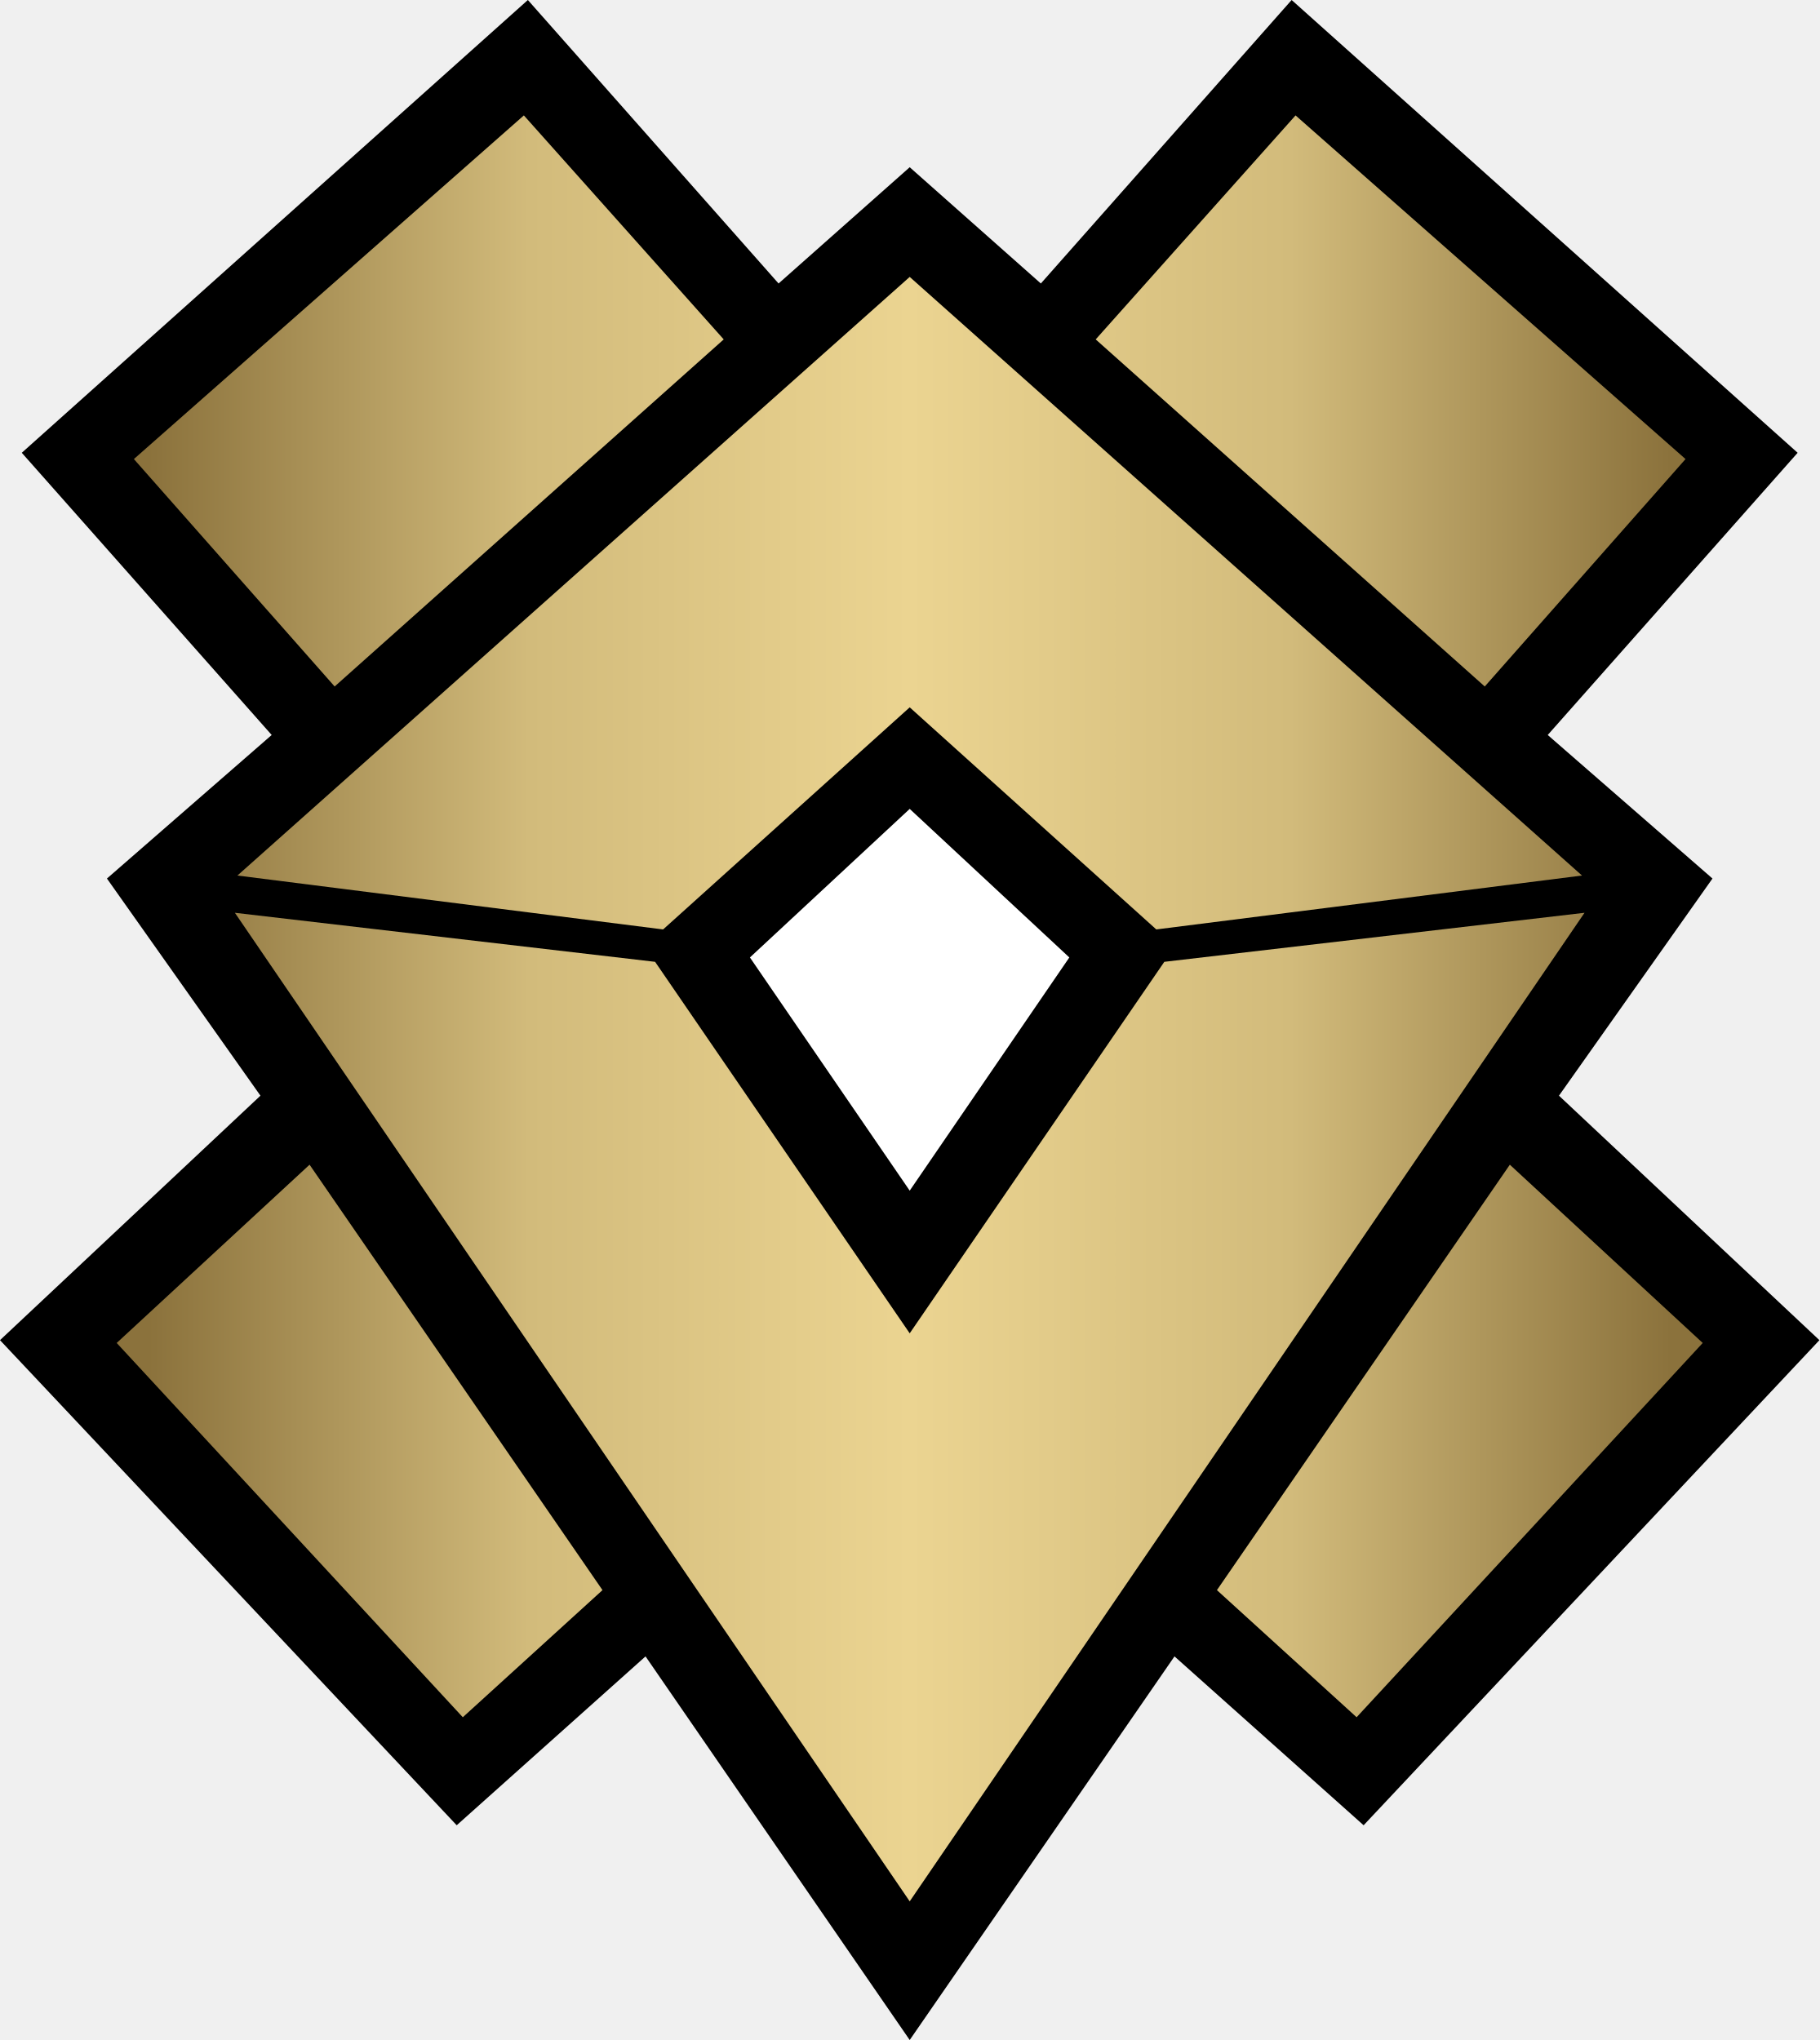
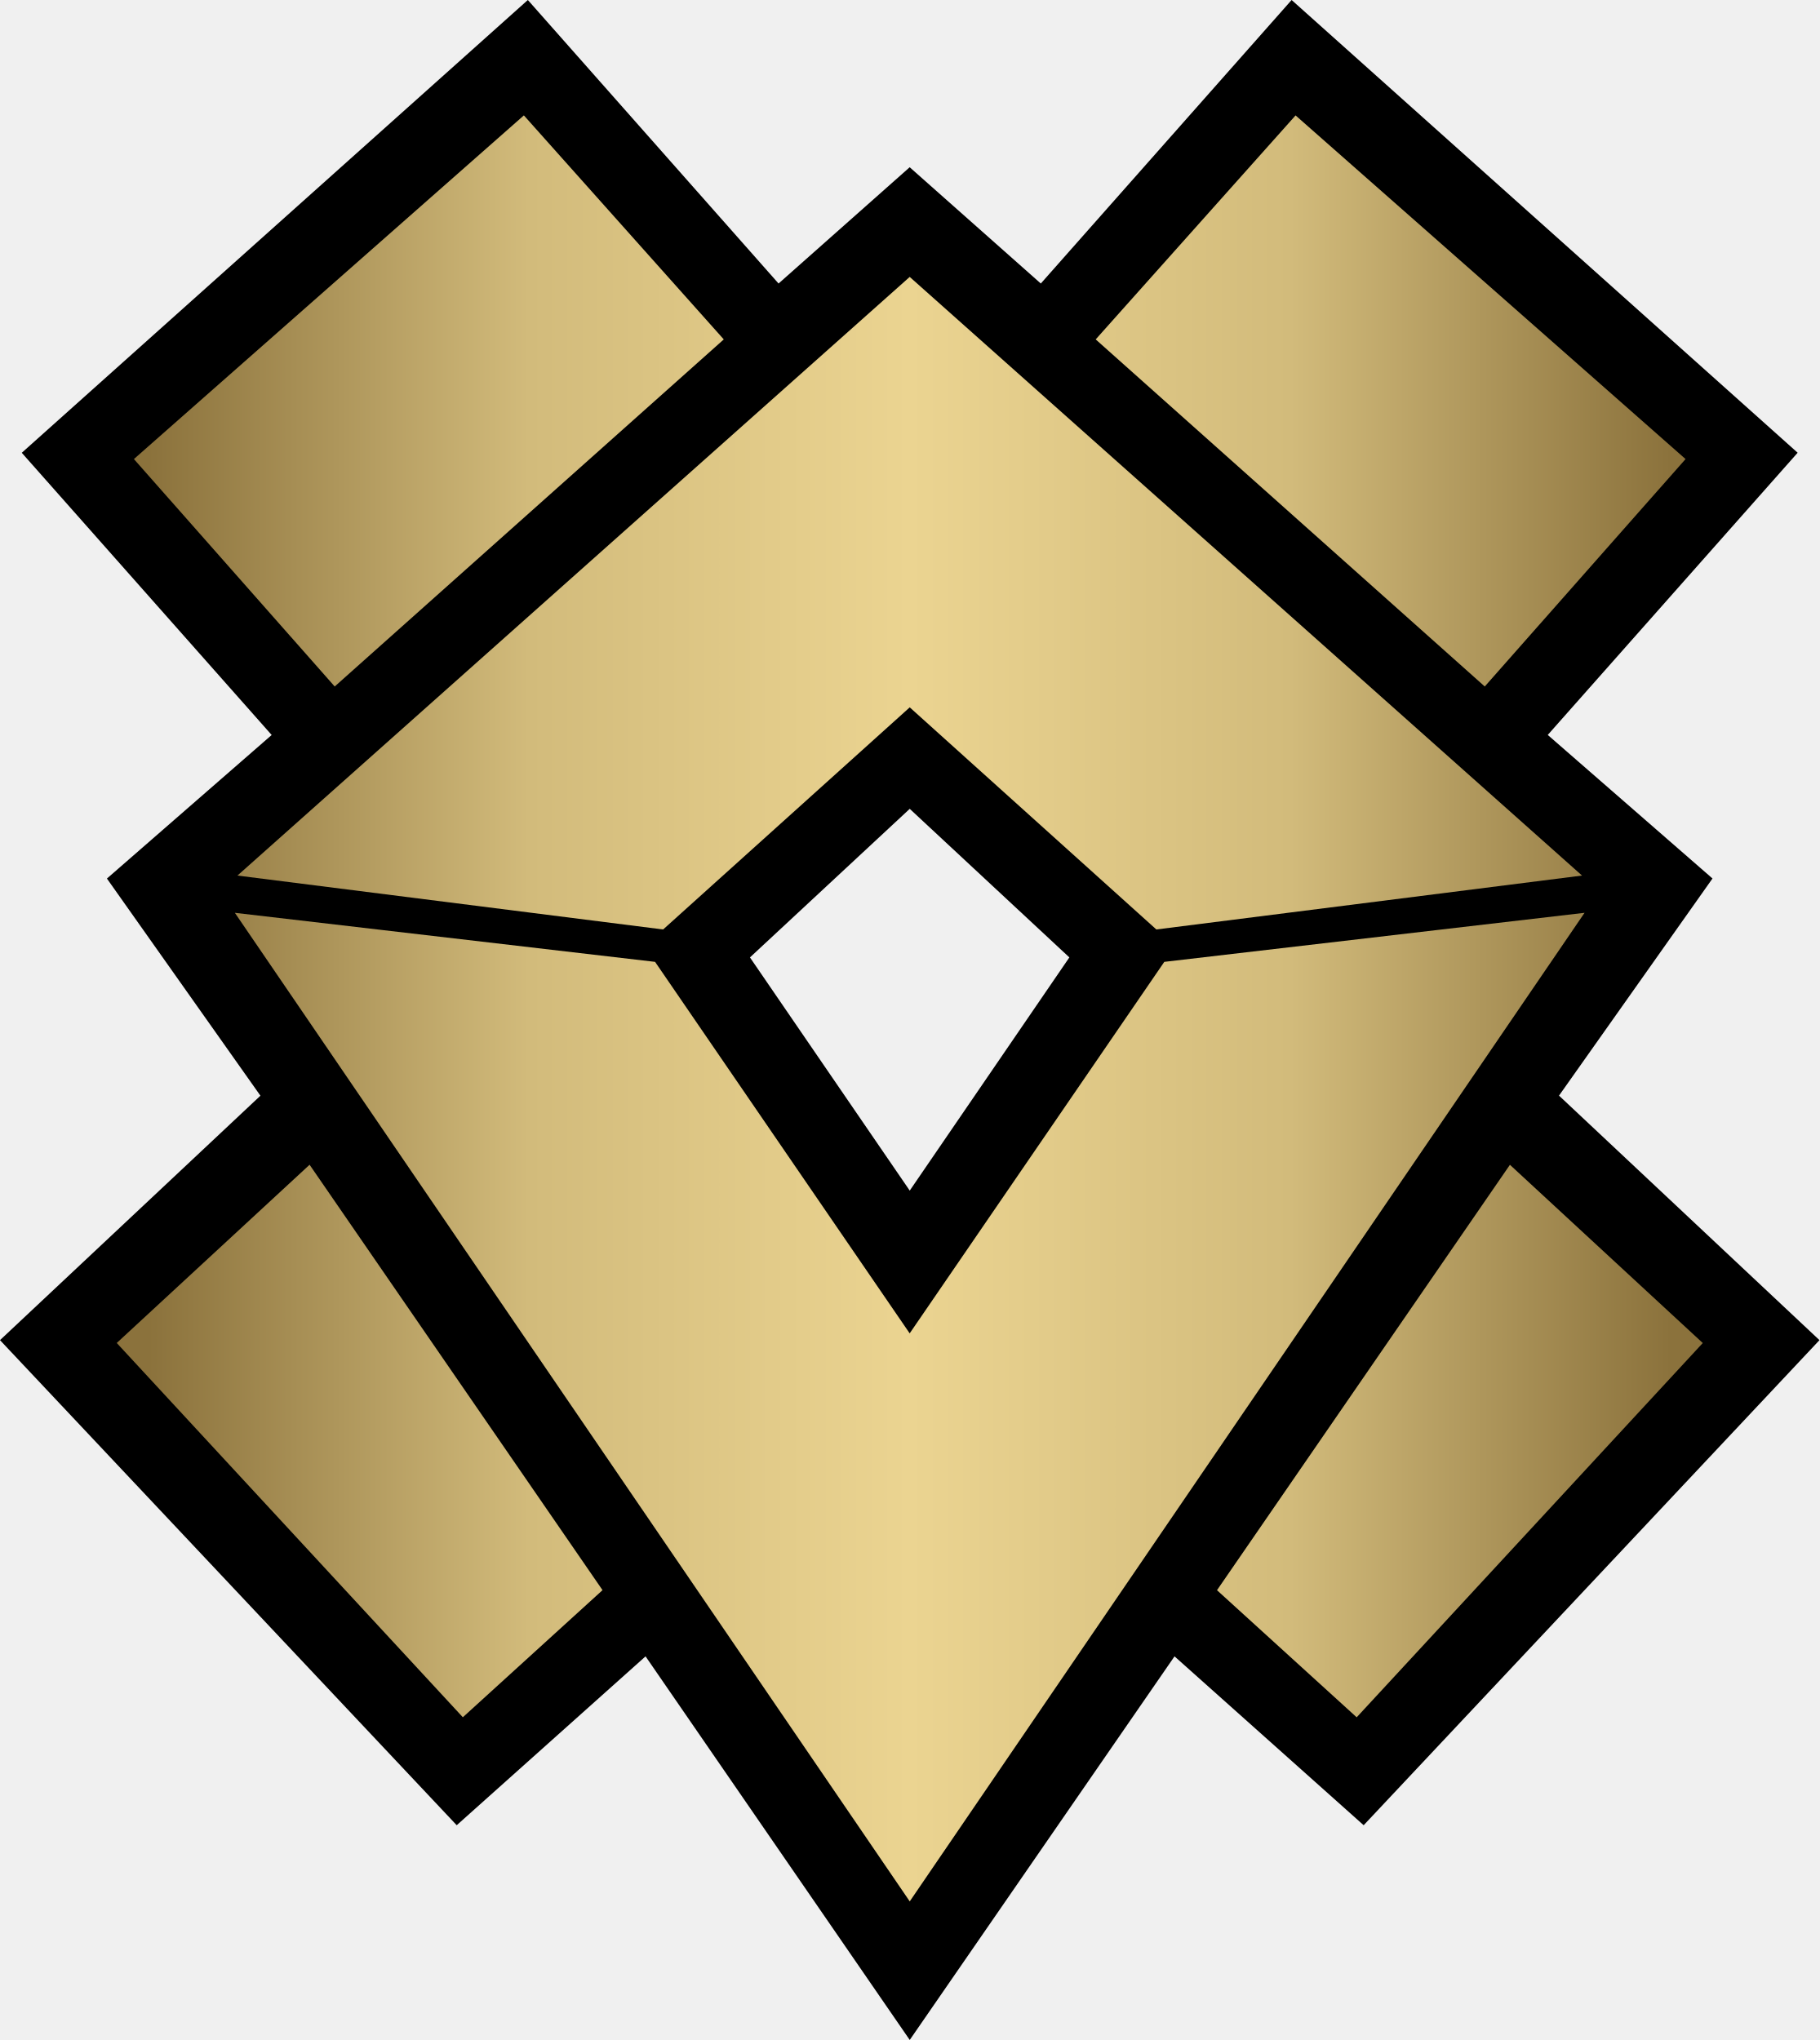
- <svg xmlns="http://www.w3.org/2000/svg" xmlns:xlink="http://www.w3.org/1999/xlink" version="1.1" width="359.371" height="403.011" viewBox="0 0 359.371 403.011">
-   <linearGradient id="linearGradient2260">
-     <stop offset="0.1" style="stop-color:#8b723c" />
-     <stop offset="0.3" style="stop-color:#d2bb7b" />
-     <stop offset="0.5" style="stop-color:#ebd491" />
-     <stop offset="0.7" style="stop-color:#d2bb7b" />
-     <stop offset="0.9" style="stop-color:#8b723c" />
-   </linearGradient>
-   <linearGradient xlink:href="#linearGradient2260" id="linearGradient915" x1="-8.278" y1="199.212" x2="367.648" y2="199.212" gradientUnits="userSpaceOnUse" />
-   <g>
-     <path d="M 104.264,0 4.302,89.449 53.664,145.2 21.123,173.558 51.444,216.455 0,264.754 l 90.209,95.834 37.297,-33.361 52.179,75.785 52.3,-75.785 37.357,33.361 L 359.371,264.754 307.927,216.455 338.248,173.558 305.707,145.2 355.069,89.449 255.124,0 205.588,56.005 179.685,33.038 153.783,56.005 Z" />
-     <path d="m 255.897,22.8 77.029,67.891 -39.656,44.928 -76.849,-68.568 z m -152.424,0 39.476,44.25 -76.849,68.568 -39.656,-44.928 z m 76.212,31.906 132.79,118.26 -84.084,10.648 -48.706,-43.877 -48.706,43.877 -84.084,-10.648 z m 133.29,125.619 -133.29,195.299 -133.29,-195.299 83.002,9.689 50.288,73.389 50.288,-73.389 z m -14.752,49.766 38.098,35.217 -68.364,73.941 -27.59,-25.113 z m -237.076,0 57.856,84.045 -27.59,25.113 -68.364,-73.941 z" style="fill:url(#linearGradient915)" />
-     <path d="m 179.685,159.801 -31.56,29.348 31.56,46.07 31.53,-46.07 z" style="fill:#ffffff" />
+ <svg xmlns="http://www.w3.org/2000/svg" id="Layer_2" data-name="Layer 2" viewBox="0 0 359.37 403.01">
+   <defs>
+     <style>
+       .cls-1 {
+         fill: url(#linear-gradient);
+       }
+ 
+       .cls-1, .cls-2 {
+         stroke-width: 0px;
+       }
+     </style>
+     <linearGradient id="linear-gradient" x1="-8.28" y1="206.79" x2="367.65" y2="206.79" gradientTransform="translate(0 406) scale(1 -1)" gradientUnits="userSpaceOnUse">
+       <stop offset=".1" stop-color="#8b723c" />
+       <stop offset=".3" stop-color="#d2bb7b" />
+       <stop offset=".5" stop-color="#ebd491" />
+       <stop offset=".7" stop-color="#d2bb7b" />
+       <stop offset=".9" stop-color="#8b723c" />
+     </linearGradient>
+   </defs>
+   <g id="Layer_1-2" data-name="Layer 1">
+     <g>
+       <path class="cls-2" d="m307.93,216.45l30.32-42.9-32.54-28.36,49.36-55.75L255.12,0l-49.54,56.01-25.9-22.97-25.9,22.97L104.26,0,4.3,89.45l49.36,55.75-32.54,28.36,30.32,42.9L0,264.75l90.21,95.83,37.3-33.36,52.18,75.78,52.3-75.78,37.36,33.36,90.03-95.83-51.44-48.3Zm-128.24,18.76l-31.56-46.07,31.56-29.35,31.53,29.35-31.53,46.07Z" />
+       <path class="cls-1" d="m255.9,22.8l77.03,67.89-39.66,44.93-76.85-68.57,39.48-44.25Zm-152.42,0l39.48,44.25-76.85,68.57-39.66-44.93L103.47,22.8Zm76.21,31.91l132.79,118.26-84.08,10.65-48.71-43.88-48.71,43.88-84.08-10.65L179.68,54.71Zm133.29,125.62l-133.29,195.3L46.39,180.33l83,9.69,50.29,73.39,50.29-73.39,83-9.69Zm-14.75,49.77l38.1,35.22-68.36,73.94-27.59-25.11,57.86-84.04Zm-237.08,0l57.86,84.04-27.59,25.11-68.36-73.94,38.1-35.22Z" />
+     </g>
  </g>
</svg>
